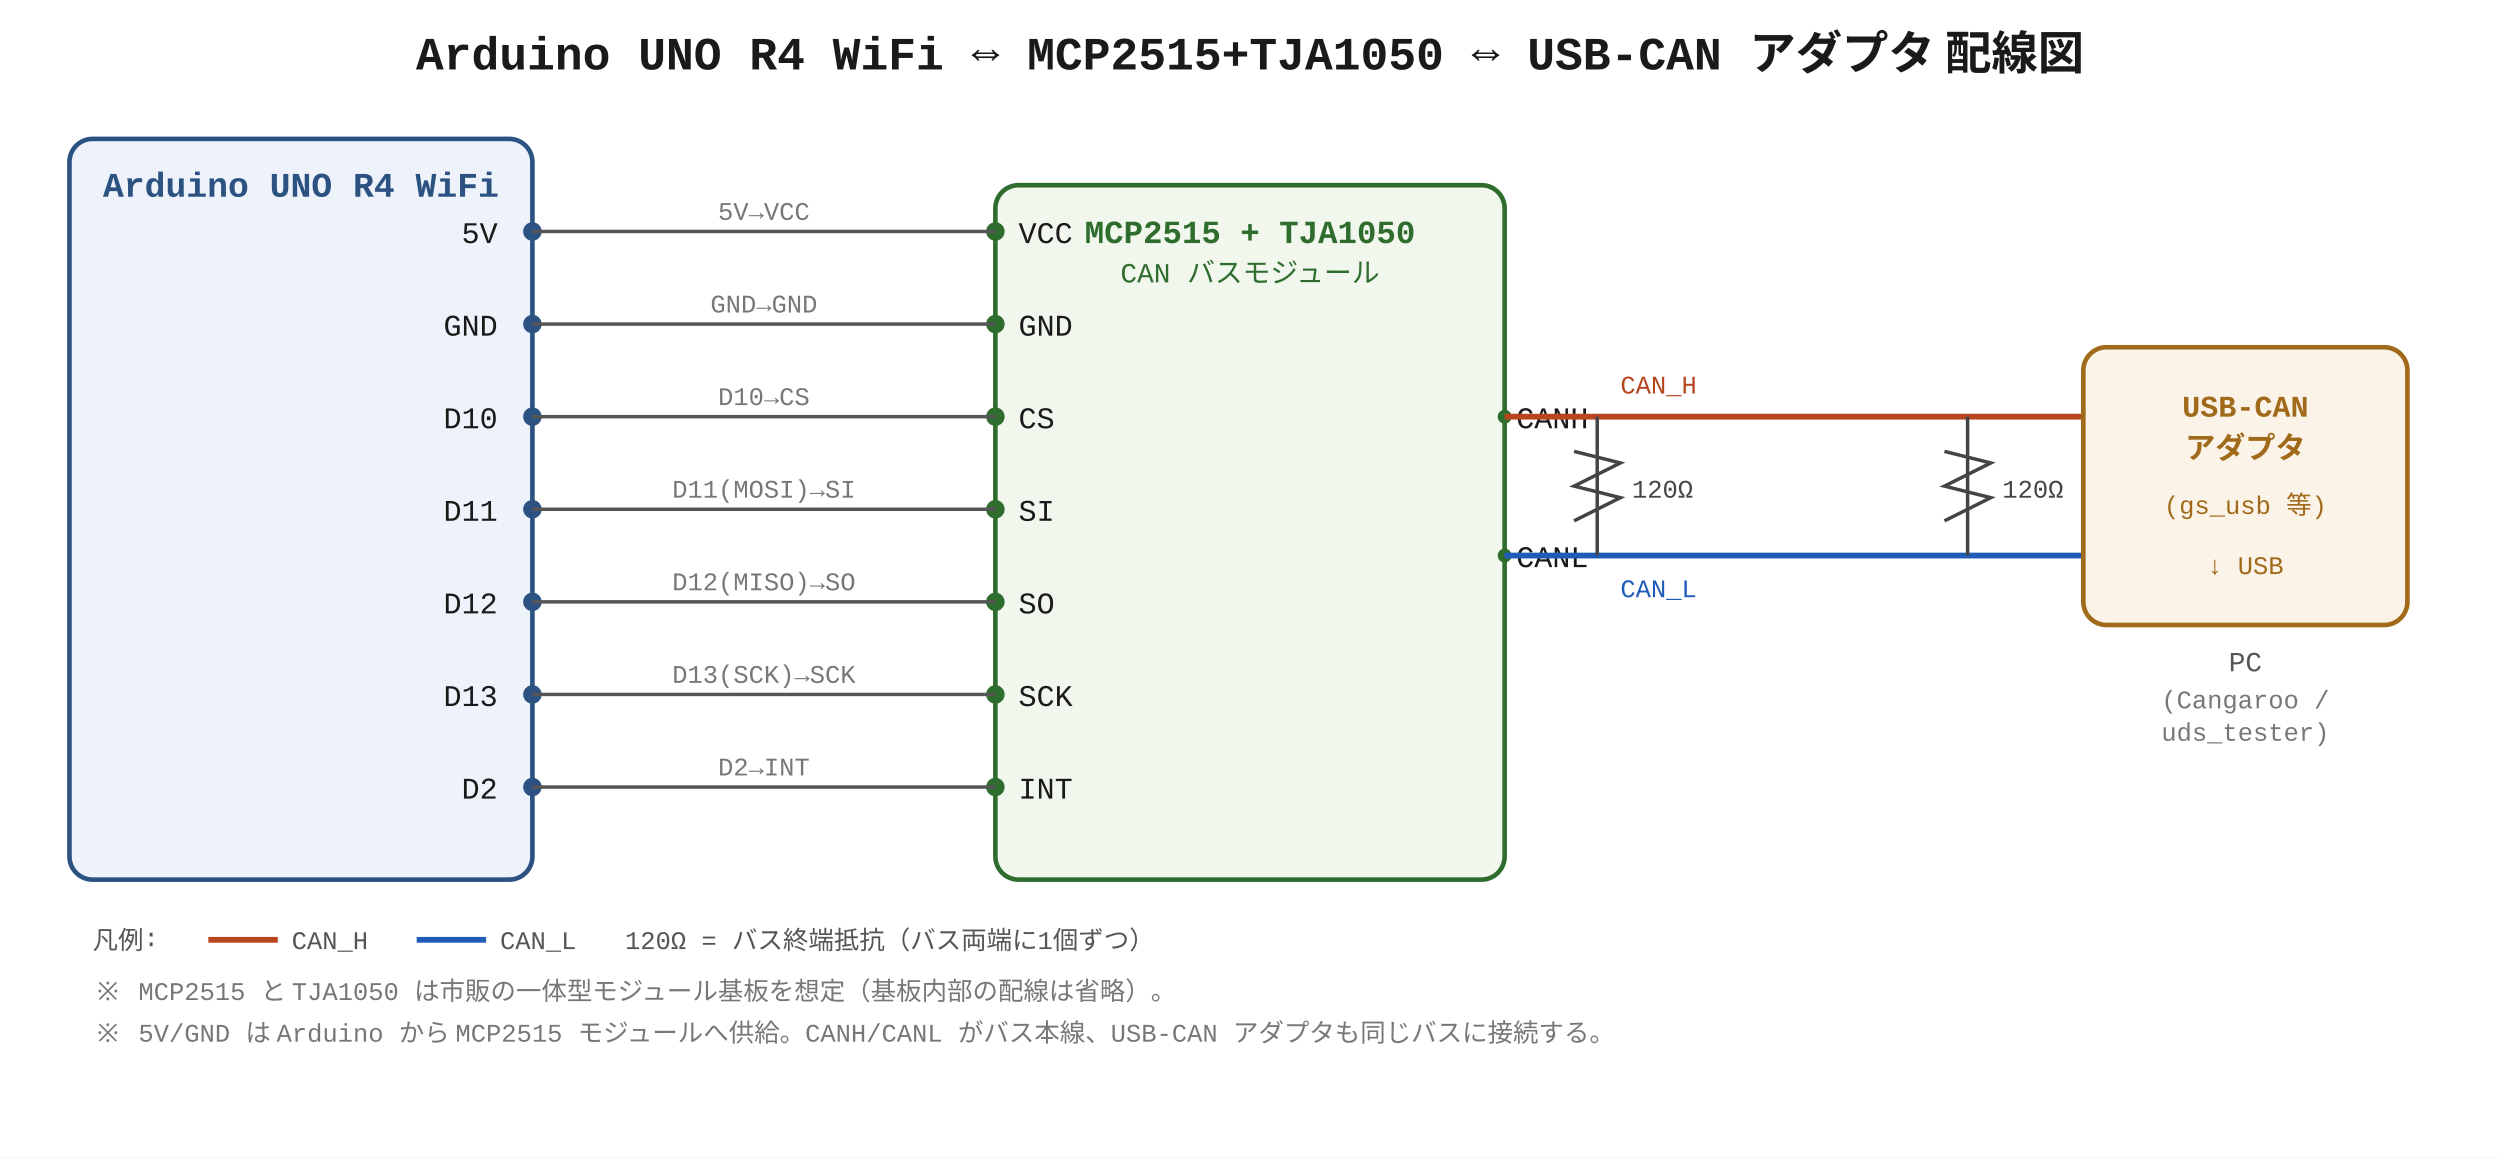
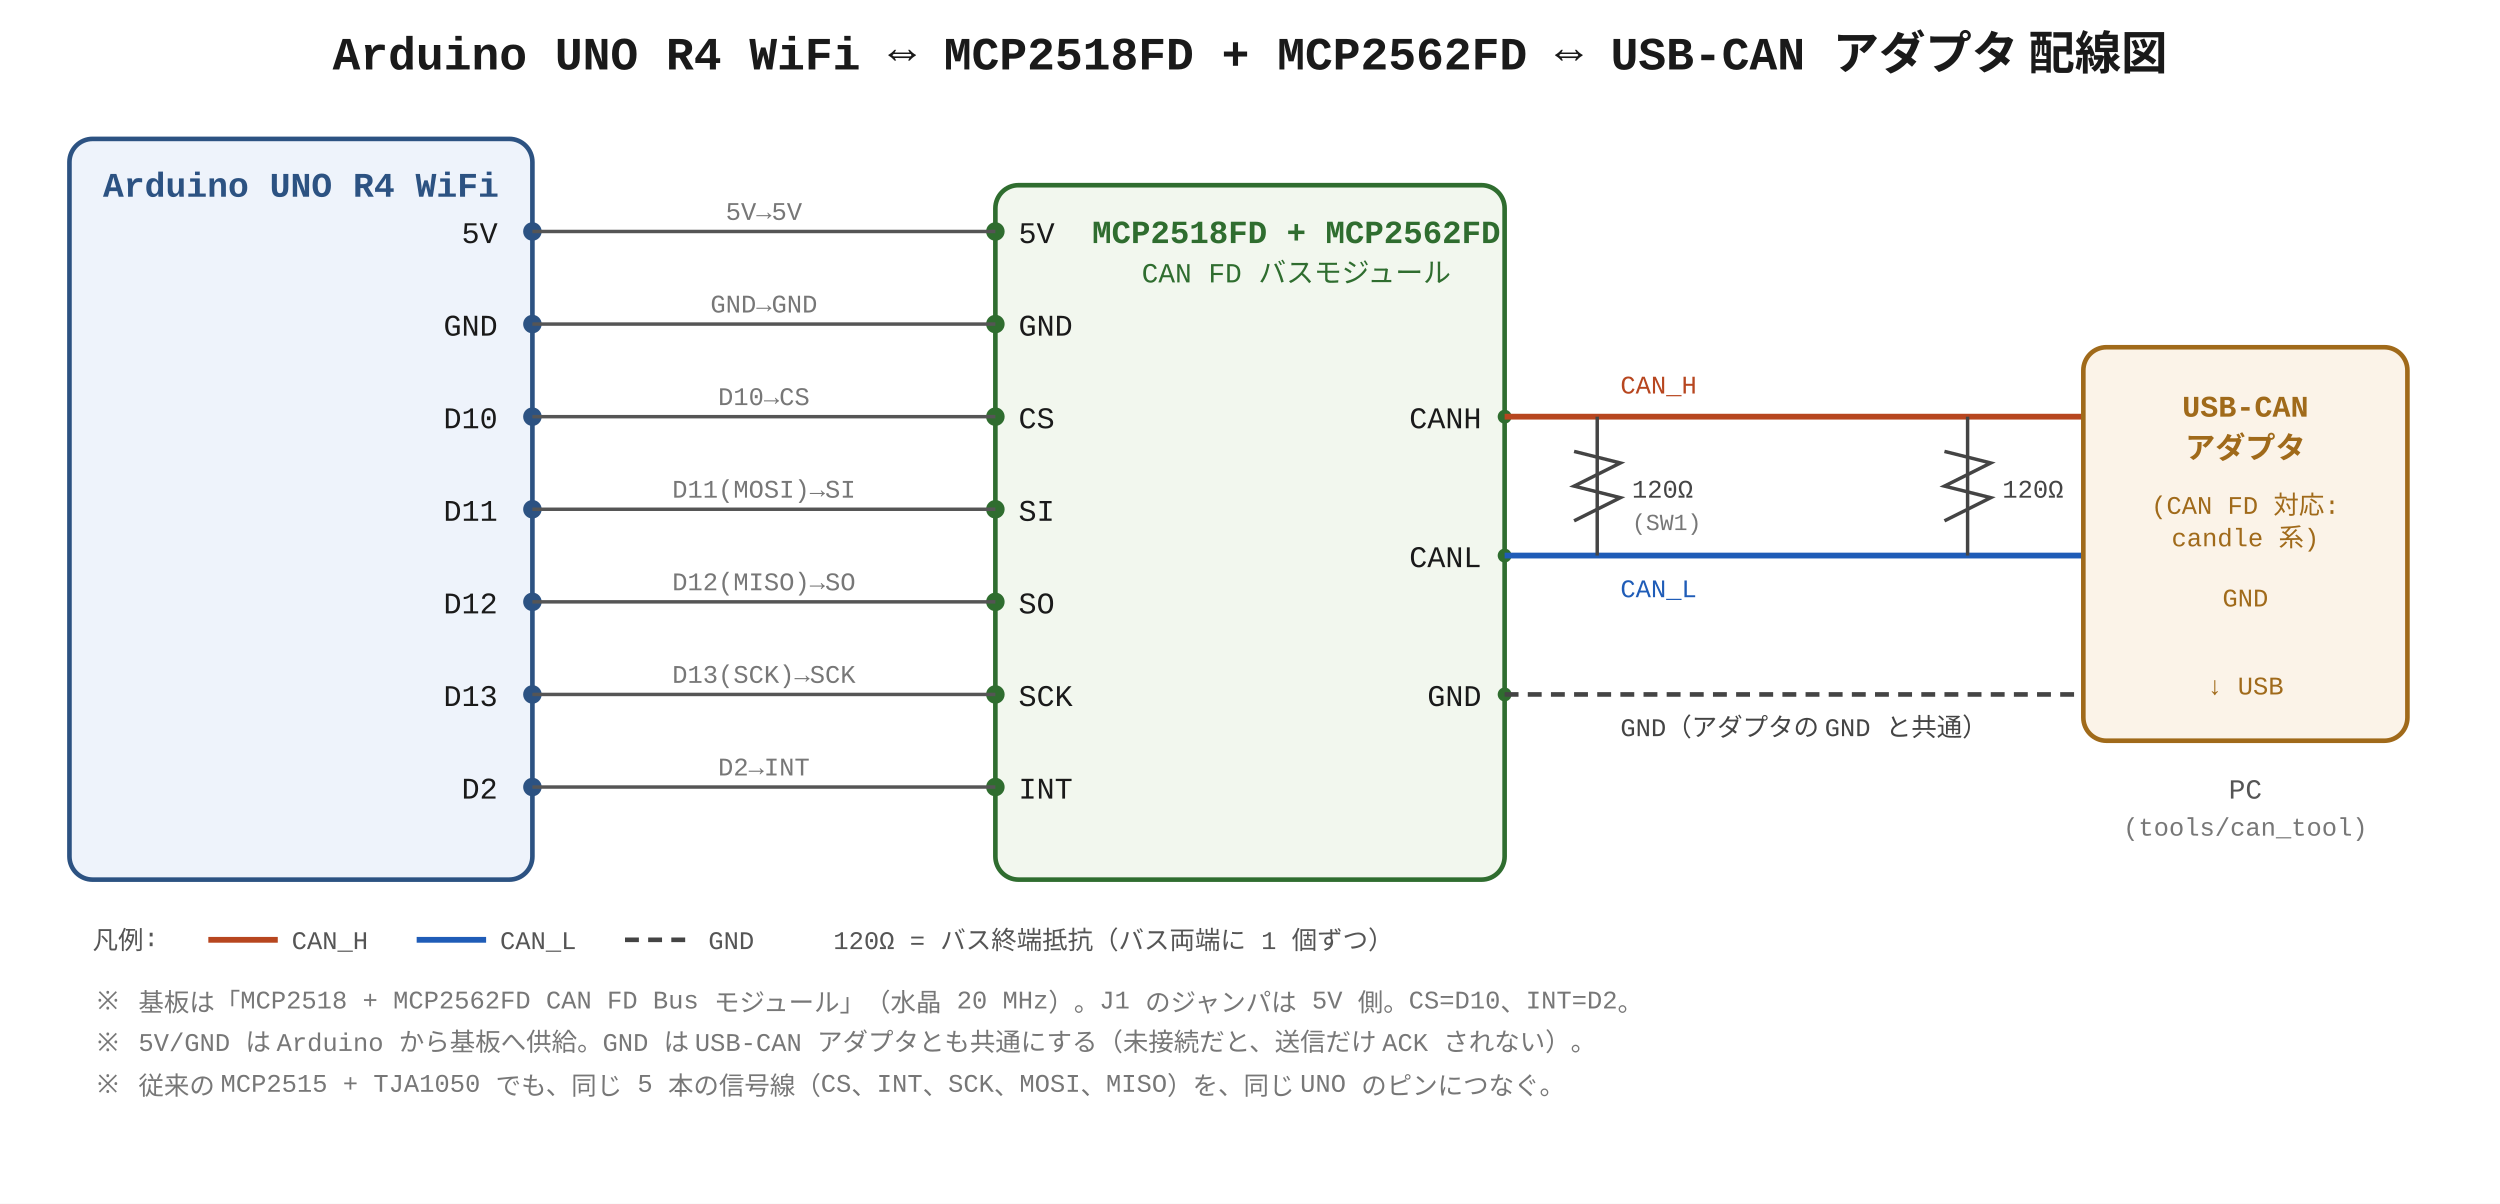
- <svg xmlns="http://www.w3.org/2000/svg" viewBox="0 0 1080 500" font-family="Consolas, 'Courier New', monospace">
-   <rect x="0" y="0" width="1080" height="500" fill="#ffffff" />
-   <text x="540" y="30" text-anchor="middle" font-size="20" font-weight="bold" fill="#1a1a1a">
-     Arduino UNO R4 WiFi ⇔ MCP2515+TJA1050 ⇔ USB-CAN アダプタ 配線図
-   </text>
+ <svg xmlns="http://www.w3.org/2000/svg" viewBox="0 0 1080 520" font-family="Consolas, 'Courier New', 'Yu Gothic', Meiryo, monospace">
+   <rect x="0" y="0" width="1080" height="520" fill="#ffffff" />
+   <text x="540" y="30" text-anchor="middle" font-size="20" font-weight="bold" fill="#1a1a1a">Arduino UNO R4 WiFi ⇔ MCP2518FD + MCP2562FD ⇔ USB-CAN アダプタ 配線図</text>
  <rect x="30" y="60" width="200" height="320" rx="10" fill="#eef3fb" stroke="#2c5282" stroke-width="2" />
  <text x="130" y="85" text-anchor="middle" font-size="15" font-weight="bold" fill="#2c5282">Arduino UNO R4 WiFi</text>
  <g font-size="13" fill="#1a1a1a">
    <text x="215" y="105" text-anchor="end">5V</text>
    <text x="215" y="145" text-anchor="end">GND</text>
    <text x="215" y="185" text-anchor="end">D10</text>
    <text x="215" y="225" text-anchor="end">D11</text>
    <text x="215" y="265" text-anchor="end">D12</text>
    <text x="215" y="305" text-anchor="end">D13</text>
    <text x="215" y="345" text-anchor="end">D2</text>
  </g>
  <g stroke="#2c5282" stroke-width="2">
    <circle cx="230" cy="100" r="3" fill="#2c5282" />
    <circle cx="230" cy="140" r="3" fill="#2c5282" />
    <circle cx="230" cy="180" r="3" fill="#2c5282" />
    <circle cx="230" cy="220" r="3" fill="#2c5282" />
    <circle cx="230" cy="260" r="3" fill="#2c5282" />
    <circle cx="230" cy="300" r="3" fill="#2c5282" />
    <circle cx="230" cy="340" r="3" fill="#2c5282" />
  </g>
  <rect x="430" y="80" width="220" height="300" rx="10" fill="#f2f7ee" stroke="#2f6d2f" stroke-width="2" />
-   <text x="540" y="105" text-anchor="middle" font-size="14" font-weight="bold" fill="#2f6d2f">MCP2515 + TJA1050</text>
-   <text x="540" y="122" text-anchor="middle" font-size="12" fill="#2f6d2f">CAN バスモジュール</text>
+   <text x="560" y="105" text-anchor="middle" font-size="14" font-weight="bold" fill="#2f6d2f">MCP2518FD + MCP2562FD</text>
+   <text x="560" y="122" text-anchor="middle" font-size="12" fill="#2f6d2f">CAN FD バスモジュール</text>
  <g font-size="13" fill="#1a1a1a">
-     <text x="440" y="105" text-anchor="start"> </text>
-     <text x="440" y="105">VCC</text>
+     <text x="440" y="105">5V</text>
    <text x="440" y="145">GND</text>
    <text x="440" y="185">CS</text>
    <text x="440" y="225">SI</text>
    <text x="440" y="265">SO</text>
    <text x="440" y="305">SCK</text>
    <text x="440" y="345">INT</text>
  </g>
  <g stroke="#2f6d2f" stroke-width="2">
    <circle cx="430" cy="100" r="3" fill="#2f6d2f" />
    <circle cx="430" cy="140" r="3" fill="#2f6d2f" />
    <circle cx="430" cy="180" r="3" fill="#2f6d2f" />
    <circle cx="430" cy="220" r="3" fill="#2f6d2f" />
    <circle cx="430" cy="260" r="3" fill="#2f6d2f" />
    <circle cx="430" cy="300" r="3" fill="#2f6d2f" />
    <circle cx="430" cy="340" r="3" fill="#2f6d2f" />
  </g>
  <g stroke="#555555" stroke-width="1.5">
    <line x1="230" y1="100" x2="430" y2="100" />
    <line x1="230" y1="140" x2="430" y2="140" />
    <line x1="230" y1="180" x2="430" y2="180" />
    <line x1="230" y1="220" x2="430" y2="220" />
    <line x1="230" y1="260" x2="430" y2="260" />
    <line x1="230" y1="300" x2="430" y2="300" />
    <line x1="230" y1="340" x2="430" y2="340" />
  </g>
-   <text x="330" y="95" text-anchor="middle" font-size="11" fill="#777777">5V→VCC</text>
+   <text x="330" y="95" text-anchor="middle" font-size="11" fill="#777777">5V→5V</text>
  <text x="330" y="135" text-anchor="middle" font-size="11" fill="#777777">GND→GND</text>
  <text x="330" y="175" text-anchor="middle" font-size="11" fill="#777777">D10→CS</text>
  <text x="330" y="215" text-anchor="middle" font-size="11" fill="#777777">D11(MOSI)→SI</text>
  <text x="330" y="255" text-anchor="middle" font-size="11" fill="#777777">D12(MISO)→SO</text>
  <text x="330" y="295" text-anchor="middle" font-size="11" fill="#777777">D13(SCK)→SCK</text>
  <text x="330" y="335" text-anchor="middle" font-size="11" fill="#777777">D2→INT</text>
  <g font-size="13" fill="#1a1a1a">
-     <text x="655" y="185">CANH</text>
-     <text x="655" y="245">CANL</text>
+     <text x="640" y="185" text-anchor="end">CANH</text>
+     <text x="640" y="245" text-anchor="end">CANL</text>
+     <text x="640" y="305" text-anchor="end">GND</text>
  </g>
  <circle cx="650" cy="180" r="3" fill="#2f6d2f" />
  <circle cx="650" cy="240" r="3" fill="#2f6d2f" />
+   <circle cx="650" cy="300" r="3" fill="#2f6d2f" />
  <line x1="650" y1="180" x2="900" y2="180" stroke="#b7461f" stroke-width="2.5" />
  <line x1="650" y1="240" x2="900" y2="240" stroke="#1f5cb7" stroke-width="2.5" />
+   <line x1="650" y1="300" x2="900" y2="300" stroke="#444444" stroke-width="2" stroke-dasharray="6 4" />
  <text x="700" y="170" font-size="11" fill="#b7461f">CAN_H</text>
  <text x="700" y="258" font-size="11" fill="#1f5cb7">CAN_L</text>
+   <text x="700" y="318" font-size="11" fill="#444444">GND（アダプタの GND と共通）</text>
  <g stroke="#444444" stroke-width="1.5" fill="none">
    <line x1="690" y1="180" x2="690" y2="240" />
    <path d="M 680 195 L 700 200 L 680 210 L 700 215 L 680 225" />
  </g>
  <text x="705" y="215" font-size="11" fill="#444444">120Ω</text>
+   <text x="705" y="229" font-size="10" fill="#777777">(SW1)</text>
  <g stroke="#444444" stroke-width="1.5" fill="none">
    <line x1="850" y1="180" x2="850" y2="240" />
    <path d="M 840 195 L 860 200 L 840 210 L 860 215 L 840 225" />
  </g>
  <text x="865" y="215" font-size="11" fill="#444444">120Ω</text>
-   <rect x="900" y="150" width="140" height="120" rx="10" fill="#fbf3e8" stroke="#a06a1a" stroke-width="2" />
+   <rect x="900" y="150" width="140" height="170" rx="10" fill="#fbf3e8" stroke="#a06a1a" stroke-width="2" />
  <text x="970" y="180" text-anchor="middle" font-size="13" font-weight="bold" fill="#a06a1a">USB-CAN</text>
  <text x="970" y="198" text-anchor="middle" font-size="13" font-weight="bold" fill="#a06a1a">アダプタ</text>
-   <text x="970" y="222" text-anchor="middle" font-size="11" fill="#a06a1a">(gs_usb 等)</text>
-   <text x="970" y="248" text-anchor="middle" font-size="11" fill="#a06a1a">↓ USB</text>
-   <text x="970" y="290" text-anchor="middle" font-size="12" fill="#555555">PC</text>
-   <text x="970" y="306" text-anchor="middle" font-size="11" fill="#777777">(Cangaroo /</text>
-   <text x="970" y="320" text-anchor="middle" font-size="11" fill="#777777">uds_tester)</text>
+   <text x="970" y="222" text-anchor="middle" font-size="11" fill="#a06a1a">(CAN FD 対応:</text>
+   <text x="970" y="236" text-anchor="middle" font-size="11" fill="#a06a1a">candle 系)</text>
+   <text x="970" y="262" text-anchor="middle" font-size="11" fill="#a06a1a">GND</text>
+   <text x="970" y="300" text-anchor="middle" font-size="11" fill="#a06a1a">↓ USB</text>
+   <text x="970" y="345" text-anchor="middle" font-size="12" fill="#555555">PC</text>
+   <text x="970" y="361" text-anchor="middle" font-size="11" fill="#777777">(tools/can_tool)</text>
  <g font-size="11" fill="#555555">
    <text x="40" y="410">凡例:</text>
    <line x1="90" y1="406" x2="120" y2="406" stroke="#b7461f" stroke-width="2.5" />
    <text x="126" y="410">CAN_H</text>
    <line x1="180" y1="406" x2="210" y2="406" stroke="#1f5cb7" stroke-width="2.5" />
    <text x="216" y="410">CAN_L</text>
-     <text x="270" y="410">120Ω = バス終端抵抗（バス両端に1個ずつ）</text>
+     <line x1="270" y1="406" x2="300" y2="406" stroke="#444444" stroke-width="2" stroke-dasharray="6 4" />
+     <text x="306" y="410">GND</text>
+     <text x="360" y="410">120Ω = バス終端抵抗（バス両端に 1 個ずつ）</text>
  </g>
-   <text x="40" y="432" font-size="11" fill="#777777">
-     ※ MCP2515 と TJA1050 は市販の一体型モジュール基板を想定（基板内部の配線は省略）。
-   </text>
-   <text x="40" y="450" font-size="11" fill="#777777">
-     ※ 5V/GND は Arduino から MCP2515 モジュールへ供給。CANH/CANL がバス本線、USB-CAN アダプタも同じバスに接続する。
-   </text>
+   <text x="40" y="436" font-size="11" fill="#777777">※ 基板は「MCP2518 + MCP2562FD CAN FD Bus モジュール」（水晶 20 MHz）。J1 のジャンパは 5V 側。CS=D10、INT=D2。</text>
+   <text x="40" y="454" font-size="11" fill="#777777">※ 5V/GND は Arduino から基板へ供給。GND は USB-CAN アダプタとも共通にする（未接続だと、送信だけ ACK されない）。</text>
+   <text x="40" y="472" font-size="11" fill="#777777">※ 従来の MCP2515 + TJA1050 でも、同じ 5 本の信号線（CS、INT、SCK、MOSI、MISO）を、同じ UNO のピンにつなぐ。</text>
</svg>
